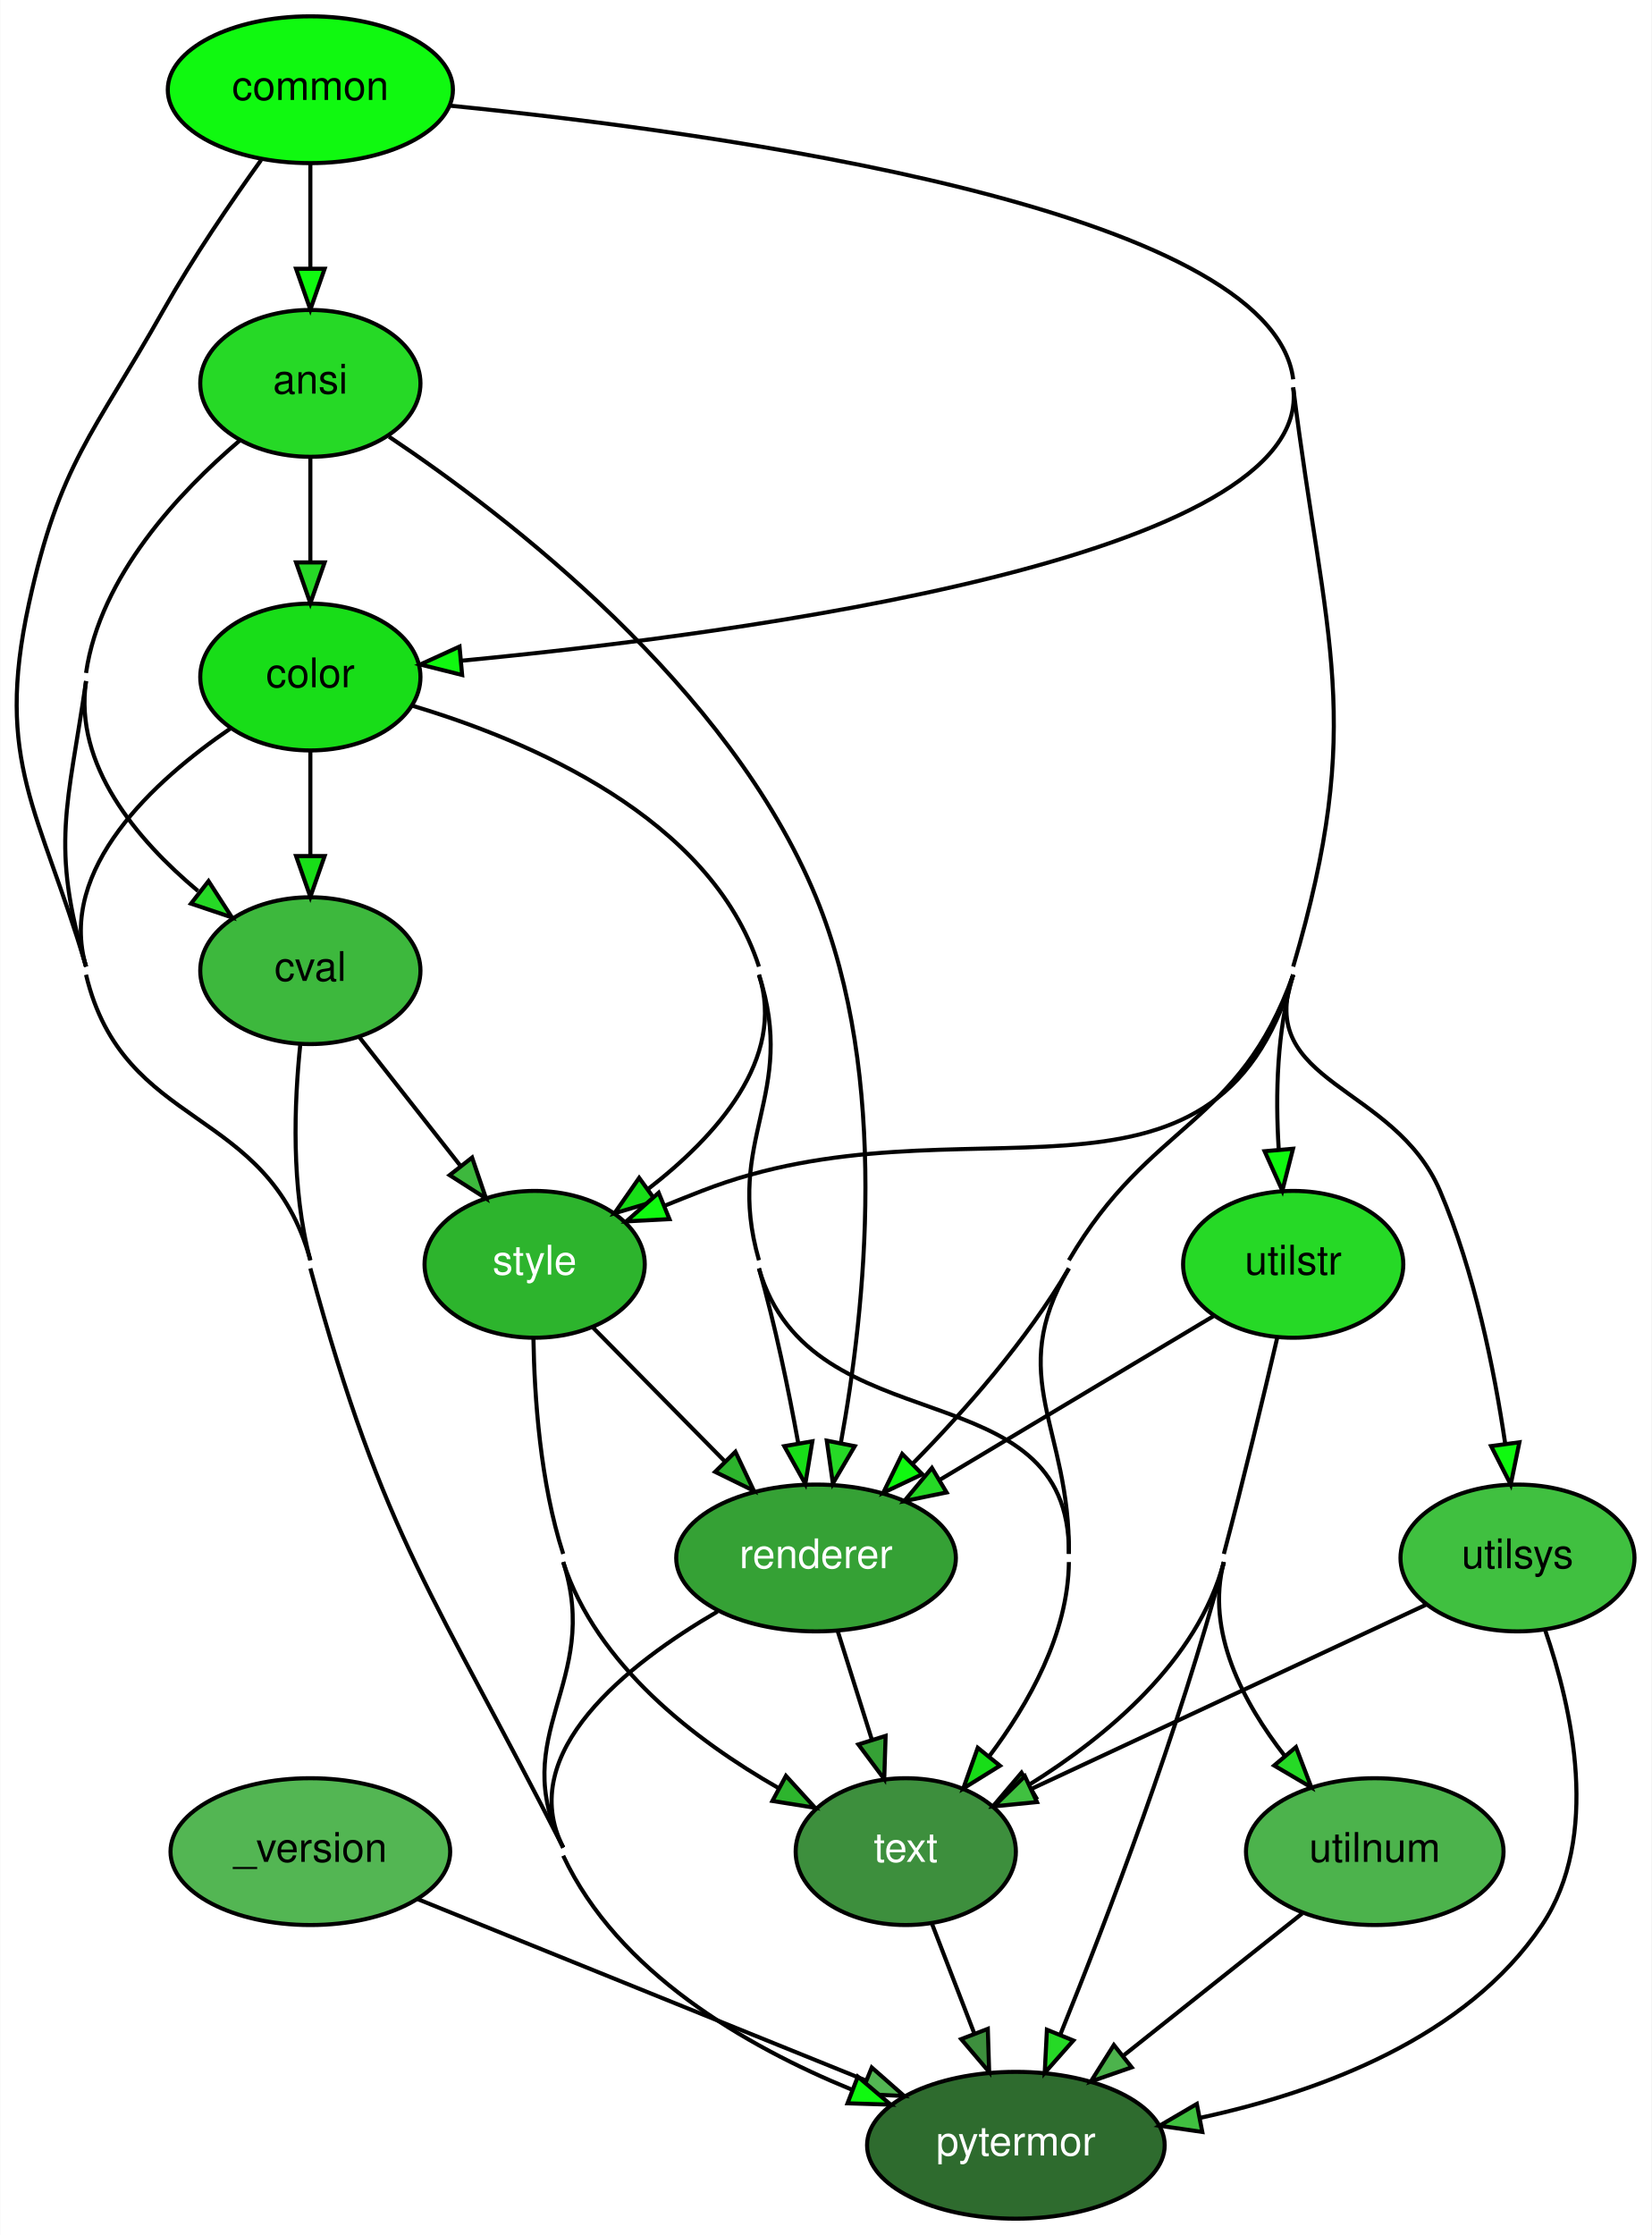
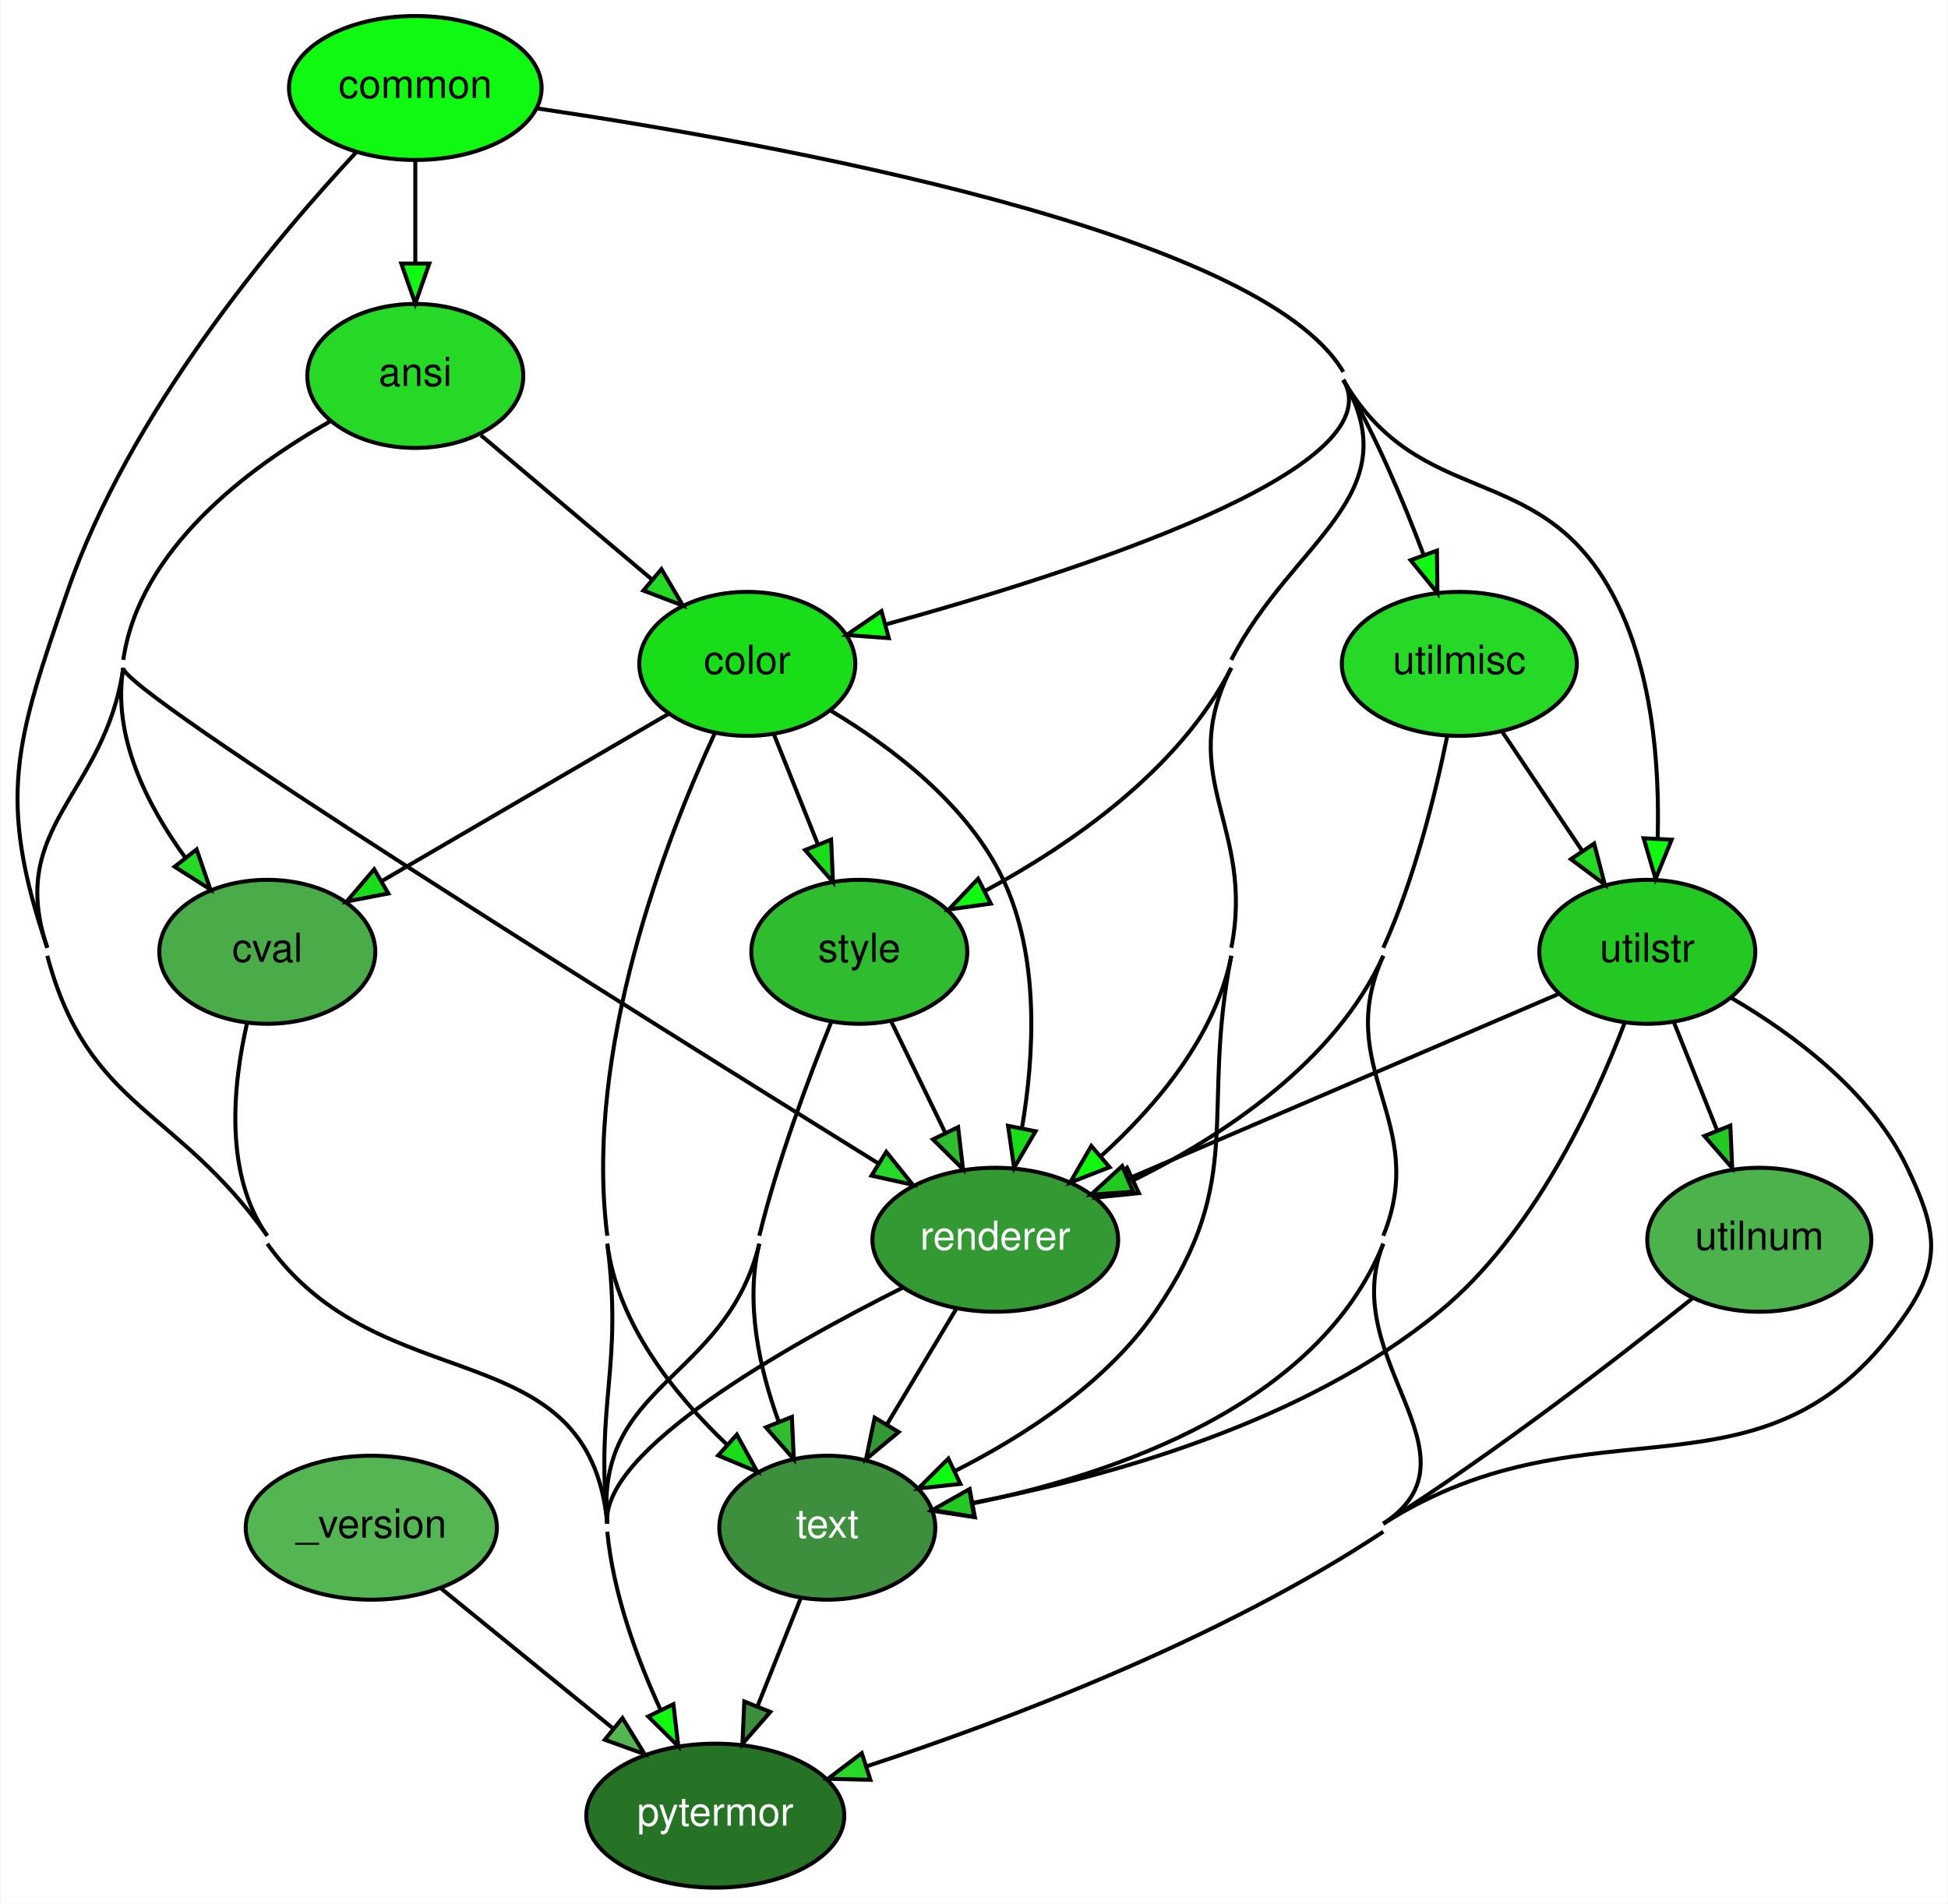
- <svg xmlns="http://www.w3.org/2000/svg" width="405pt" height="548pt" viewBox="0.00 0.00 404.88 548.00">
-   <g id="graph0" class="graph" transform="scale(1 1) rotate(0) translate(4 544)">
+ <svg xmlns="http://www.w3.org/2000/svg" width="487pt" height="476pt" viewBox="0.00 0.00 486.77 476.00">
+   <g id="graph0" class="graph" transform="scale(1 1) rotate(0) translate(4 472)">
    <style>.edge&gt;path:hover{stroke-width:8}</style>
-     <polygon fill="white" stroke="transparent" points="-4,4 -4,-544 400.88,-544 400.88,4 -4,4" />
+     <polygon fill="white" stroke="transparent" points="-4,4 -4,-472 482.77,-472 482.77,4 -4,4" />
    <g id="node1" class="node">
      <style>.edge&gt;path:hover{stroke-width:8}</style>
-       <ellipse fill="#2e6b2e" stroke="black" cx="245.04" cy="-18" rx="36.49" ry="18" />
-       <text text-anchor="middle" x="245.04" y="-15.5" font-family="Helvetica,sans-Serif" font-size="10.00" fill="#ffffff">pytermor</text>
+       <ellipse fill="#267326" stroke="black" cx="174.71" cy="-18" rx="32.25" ry="18" />
+       <text text-anchor="middle" x="174.71" y="-15.5" font-family="Helvetica,sans-Serif" font-size="10.00" fill="#ffffff">pytermor</text>
    </g>
    <g id="node2" class="node">
      <style>.edge&gt;path:hover{stroke-width:8}</style>
-       <ellipse fill="#53b653" stroke="black" cx="72.04" cy="-90" rx="34.29" ry="18" />
-       <text text-anchor="middle" x="72.04" y="-87.5" font-family="Helvetica,sans-Serif" font-size="10.00" fill="#000000">_version</text>
+       <ellipse fill="#53b653" stroke="black" cx="88.71" cy="-90" rx="31.4" ry="18" />
+       <text text-anchor="middle" x="88.71" y="-87.5" font-family="Helvetica,sans-Serif" font-size="10.00" fill="#000000">_version</text>
    </g>
    <g id="edge1" class="edge">
      <style>.edge&gt;path:hover{stroke-width:8}</style>
-       <path fill="none" stroke="black" d="M98.31,-78.37C127.65,-66.5 175.33,-47.2 208.34,-33.85" />
-       <polygon fill="#53b653" stroke="black" points="209.7,-37.07 217.65,-30.08 207.07,-30.59 209.7,-37.07" />
+       <path fill="none" stroke="black" d="M106.12,-74.83C118.51,-64.75 135.36,-51.03 149.26,-39.72" />
+       <polygon fill="#53b653" stroke="black" points="151.5,-42.41 157.04,-33.38 147.08,-36.98 151.5,-42.41" />
    </g>
    <g id="node3" class="node">
      <style>.edge&gt;path:hover{stroke-width:8}</style>
-       <ellipse fill="#26d926" stroke="black" cx="72.04" cy="-450" rx="27" ry="18" />
-       <text text-anchor="middle" x="72.04" y="-447.5" font-family="Helvetica,sans-Serif" font-size="10.00" fill="#000000">ansi</text>
+       <ellipse fill="#26d926" stroke="black" cx="99.71" cy="-378" rx="27" ry="18" />
+       <text text-anchor="middle" x="99.71" y="-375.5" font-family="Helvetica,sans-Serif" font-size="10.00" fill="#000000">ansi</text>
    </g>
    <g id="edge2" class="edge">
      <style>.edge&gt;path:hover{stroke-width:8}</style>
-       <path fill="none" stroke="black" d="M54.71,-435.98C39.91,-423.37 20.47,-402.71 17.04,-379" />
-       <path fill="none" stroke="black" d="M17.04,-377C12.58,-346.21 8.23,-336.84 17.04,-307" />
+       <path fill="none" stroke="black" d="M78.3,-366.58C58.22,-355.2 30.71,-334.81 26.71,-307" />
+       <path fill="none" stroke="black" d="M26.71,-305C22.13,-273.09 -2.61,-265.54 7.71,-235" />
    </g>
    <g id="node4" class="node">
      <style>.edge&gt;path:hover{stroke-width:8}</style>
-       <ellipse fill="#18dd18" stroke="black" cx="72.04" cy="-378" rx="27" ry="18" />
-       <text text-anchor="middle" x="72.04" y="-375.5" font-family="Helvetica,sans-Serif" font-size="10.00" fill="#000000">color</text>
+       <ellipse fill="#18dd18" stroke="black" cx="182.71" cy="-306" rx="27" ry="18" />
+       <text text-anchor="middle" x="182.71" y="-303.5" font-family="Helvetica,sans-Serif" font-size="10.00" fill="#000000">color</text>
    </g>
    <g id="edge3" class="edge">
      <style>.edge&gt;path:hover{stroke-width:8}</style>
-       <path fill="none" stroke="black" d="M72.04,-431.7C72.04,-423.98 72.04,-414.71 72.04,-406.11" />
-       <polygon fill="#26d926" stroke="black" points="75.54,-406.1 72.04,-396.1 68.54,-406.1 75.54,-406.1" />
+       <path fill="none" stroke="black" d="M116.11,-363.17C128.36,-352.85 145.27,-338.58 158.98,-327.01" />
+       <polygon fill="#26d926" stroke="black" points="161.25,-329.69 166.63,-320.56 156.73,-324.33 161.25,-329.69" />
    </g>
    <g id="node6" class="node">
      <style>.edge&gt;path:hover{stroke-width:8}</style>
-       <ellipse fill="#3db83d" stroke="black" cx="72.04" cy="-306" rx="27" ry="18" />
-       <text text-anchor="middle" x="72.04" y="-303.5" font-family="Helvetica,sans-Serif" font-size="10.00" fill="#000000">cval</text>
+       <ellipse fill="#49ac49" stroke="black" cx="62.71" cy="-234" rx="27" ry="18" />
+       <text text-anchor="middle" x="62.71" y="-231.5" font-family="Helvetica,sans-Serif" font-size="10.00" fill="#000000">cval</text>
    </g>
    <g id="edge4" class="edge">
      <style>.edge&gt;path:hover{stroke-width:8}</style>
-       <path fill="none" stroke="black" d="M17.04,-377C14.06,-356.48 29.31,-338.24 44.5,-325.53" />
-       <polygon fill="#26d926" stroke="black" points="47.07,-327.96 52.81,-319.06 42.77,-322.44 47.07,-327.96" />
+       <path fill="none" stroke="black" d="M26.71,-305C23.89,-287.97 32.62,-270.7 42.19,-257.58" />
+       <polygon fill="#26d926" stroke="black" points="45.04,-259.61 48.48,-249.59 39.54,-255.28 45.04,-259.61" />
    </g>
    <g id="node7" class="node">
      <style>.edge&gt;path:hover{stroke-width:8}</style>
-       <ellipse fill="#35a135" stroke="black" cx="196.04" cy="-162" rx="34.29" ry="18" />
-       <text text-anchor="middle" x="196.04" y="-159.5" font-family="Helvetica,sans-Serif" font-size="10.00" fill="#ffffff">renderer</text>
+       <ellipse fill="#339933" stroke="black" cx="244.71" cy="-162" rx="30.72" ry="18" />
+       <text text-anchor="middle" x="244.71" y="-159.5" font-family="Helvetica,sans-Serif" font-size="10.00" fill="#ffffff">renderer</text>
    </g>
    <g id="edge5" class="edge">
      <style>.edge&gt;path:hover{stroke-width:8}</style>
-       <path fill="none" stroke="black" d="M91.34,-436.92C120.52,-417.37 174.73,-375.72 196.04,-324 214.19,-279.92 208.16,-223.12 202.1,-190.11" />
-       <polygon fill="#26d926" stroke="black" points="205.53,-189.41 200.17,-180.27 198.67,-190.76 205.53,-189.41" />
+       <path fill="none" stroke="black" d="M26.71,-305C25.8,-299.5 155.88,-218.08 215.5,-181.07" />
+       <polygon fill="#26d926" stroke="black" points="217.45,-183.98 224.1,-175.74 213.76,-178.03 217.45,-183.98" />
    </g>
    <g id="edge6" class="edge">
      <style>.edge&gt;path:hover{stroke-width:8}</style>
-       <path fill="none" stroke="black" d="M52.37,-365.33C33.86,-352.67 9.95,-331.01 17.04,-307" />
+       <path fill="none" stroke="black" d="M174.56,-288.62C162.46,-262.42 141.79,-209.34 147.71,-163" />
+       <path fill="none" stroke="black" d="M147.71,-161C151.66,-130.14 144.81,-121.98 147.71,-91" />
    </g>
    <g id="edge7" class="edge">
      <style>.edge&gt;path:hover{stroke-width:8}</style>
-       <path fill="none" stroke="black" d="M72.04,-359.7C72.04,-351.98 72.04,-342.71 72.04,-334.11" />
-       <polygon fill="#18dd18" stroke="black" points="75.54,-334.1 72.04,-324.1 68.54,-334.1 75.54,-334.1" />
+       <path fill="none" stroke="black" d="M162.9,-293.44C143.44,-282.09 113.56,-264.66 91.49,-251.78" />
+       <polygon fill="#18dd18" stroke="black" points="92.96,-248.59 82.56,-246.58 89.43,-254.64 92.96,-248.59" />
    </g>
    <g id="edge8" class="edge">
      <style>.edge&gt;path:hover{stroke-width:8}</style>
-       <path fill="none" stroke="black" d="M182.04,-305C191.62,-275.4 173.46,-264.91 182.04,-235" />
-       <path fill="none" stroke="black" d="M182.04,-233C186.01,-219.13 189.27,-203.4 191.63,-190.37" />
-       <polygon fill="#18dd18" stroke="black" points="195.14,-190.61 193.41,-180.16 188.25,-189.41 195.14,-190.61" />
+       <path fill="none" stroke="black" d="M203.67,-294.24C218.73,-285.22 237.87,-270.8 246.71,-252 255.79,-232.71 254.5,-208.37 251.39,-190.02" />
+       <polygon fill="#18dd18" stroke="black" points="254.78,-189.13 249.41,-179.99 247.91,-190.48 254.78,-189.13" />
    </g>
    <g id="node8" class="node">
      <style>.edge&gt;path:hover{stroke-width:8}</style>
-       <ellipse fill="#2db42d" stroke="black" cx="127.04" cy="-234" rx="27" ry="18" />
-       <text text-anchor="middle" x="127.04" y="-231.5" font-family="Helvetica,sans-Serif" font-size="10.00" fill="#ffffff">style</text>
+       <ellipse fill="#2fbc2f" stroke="black" cx="210.71" cy="-234" rx="27" ry="18" />
+       <text text-anchor="middle" x="210.71" y="-231.5" font-family="Helvetica,sans-Serif" font-size="10.00" fill="#000000">style</text>
    </g>
    <g id="edge9" class="edge">
      <style>.edge&gt;path:hover{stroke-width:8}</style>
-       <path fill="none" stroke="black" d="M96.92,-371C125.56,-362.47 170.18,-343.61 182.04,-307" />
-       <path fill="none" stroke="black" d="M182.04,-305C188.71,-284.4 171.61,-265.39 154.76,-252.39" />
-       <polygon fill="#18dd18" stroke="black" points="156.77,-249.53 146.61,-246.51 152.67,-255.2 156.77,-249.53" />
+       <path fill="none" stroke="black" d="M189.35,-288.41C192.63,-280.22 196.66,-270.14 200.33,-260.95" />
+       <polygon fill="#18dd18" stroke="black" points="203.66,-262.05 204.13,-251.47 197.16,-259.45 203.66,-262.05" />
    </g>
    <g id="node9" class="node">
      <style>.edge&gt;path:hover{stroke-width:8}</style>
-       <ellipse fill="#3d8f3d" stroke="black" cx="218.04" cy="-90" rx="27" ry="18" />
-       <text text-anchor="middle" x="218.04" y="-87.5" font-family="Helvetica,sans-Serif" font-size="10.00" fill="#ffffff">text</text>
+       <ellipse fill="#3d8f3d" stroke="black" cx="202.71" cy="-90" rx="27" ry="18" />
+       <text text-anchor="middle" x="202.71" y="-87.5" font-family="Helvetica,sans-Serif" font-size="10.00" fill="#ffffff">text</text>
    </g>
    <g id="edge10" class="edge">
      <style>.edge&gt;path:hover{stroke-width:8}</style>
-       <path fill="none" stroke="black" d="M182.04,-233C194.69,-188.86 258.53,-208.92 258.04,-163" />
-       <path fill="none" stroke="black" d="M258.04,-161C257.85,-143.43 248.23,-126.27 238.47,-113.33" />
-       <polygon fill="#18dd18" stroke="black" points="241.14,-111.06 232.14,-105.48 235.69,-115.46 241.14,-111.06" />
+       <path fill="none" stroke="black" d="M147.71,-161C150.25,-141.14 164.31,-123.45 177.58,-110.82" />
+       <polygon fill="#18dd18" stroke="black" points="180.09,-113.27 185.2,-103.99 175.42,-108.06 180.09,-113.27" />
    </g>
    <g id="node5" class="node">
      <style>.edge&gt;path:hover{stroke-width:8}</style>
-       <ellipse fill="#10f910" stroke="black" cx="72.04" cy="-522" rx="34.96" ry="18" />
-       <text text-anchor="middle" x="72.04" y="-519.5" font-family="Helvetica,sans-Serif" font-size="10.00" fill="#000000">common</text>
+       <ellipse fill="#10f910" stroke="black" cx="99.71" cy="-450" rx="31.58" ry="18" />
+       <text text-anchor="middle" x="99.71" y="-447.5" font-family="Helvetica,sans-Serif" font-size="10.00" fill="#000000">common</text>
    </g>
    <g id="edge11" class="edge">
      <style>.edge&gt;path:hover{stroke-width:8}</style>
-       <path fill="none" stroke="black" d="M59.95,-504.74C52.59,-494.48 43.24,-480.79 36.04,-468 18.75,-437.33 10.54,-430.39 3.04,-396 -5.5,-356.88 5.7,-345.41 17.04,-307" />
-       <path fill="none" stroke="black" d="M17.04,-305C26.23,-266.52 61.67,-273.18 72.04,-235" />
-       <path fill="none" stroke="black" d="M72.04,-233C90.07,-166.54 102.85,-152.4 134.04,-91" />
-       <path fill="none" stroke="black" d="M134.04,-89C147.4,-60.46 178.73,-42.32 204.71,-31.68" />
-       <polygon fill="#10f910" stroke="black" points="206.28,-34.83 214.35,-27.96 203.76,-28.29 206.28,-34.83" />
+       <path fill="none" stroke="black" d="M85.02,-434.02C64.53,-412.03 28.14,-368.74 12.71,-324 -0.2,-286.55 -4.98,-272.53 7.71,-235" />
+       <path fill="none" stroke="black" d="M7.71,-233C17.91,-194.77 39.84,-195.28 62.71,-163" />
+       <path fill="none" stroke="black" d="M62.71,-161C91.01,-121.07 143.15,-139.73 147.71,-91" />
+       <path fill="none" stroke="black" d="M147.71,-89C149.16,-73.6 155.07,-57.43 161,-44.51" />
+       <polygon fill="#10f910" stroke="black" points="164.23,-45.86 165.46,-35.34 157.94,-42.8 164.23,-45.86" />
    </g>
    <g id="edge12" class="edge">
      <style>.edge&gt;path:hover{stroke-width:8}</style>
-       <path fill="none" stroke="black" d="M72.04,-503.7C72.04,-495.98 72.04,-486.71 72.04,-478.11" />
-       <polygon fill="#10f910" stroke="black" points="75.54,-478.1 72.04,-468.1 68.54,-478.1 75.54,-478.1" />
+       <path fill="none" stroke="black" d="M99.71,-431.7C99.71,-423.98 99.71,-414.71 99.71,-406.11" />
+       <polygon fill="#10f910" stroke="black" points="103.21,-406.1 99.71,-396.1 96.21,-406.1 103.21,-406.1" />
    </g>
    <g id="edge13" class="edge">
      <style>.edge&gt;path:hover{stroke-width:8}</style>
-       <path fill="none" stroke="black" d="M106.17,-518.1C171.4,-511.61 307.79,-493.05 313.04,-451" />
-       <path fill="none" stroke="black" d="M313.04,-449C318.26,-407.16 177.8,-388.57 108.98,-381.99" />
-       <polygon fill="#10f910" stroke="black" points="109.26,-378.5 98.98,-381.07 108.62,-385.47 109.26,-378.5" />
+       <path fill="none" stroke="black" d="M130.32,-444.87C188.51,-436.27 311.12,-414.23 331.71,-379" />
+       <path fill="none" stroke="black" d="M331.71,-377C344.74,-354.71 265.19,-329.02 217.23,-315.83" />
+       <polygon fill="#10f910" stroke="black" points="218.08,-312.44 207.52,-313.21 216.26,-319.19 218.08,-312.44" />
    </g>
    <g id="edge14" class="edge">
      <style>.edge&gt;path:hover{stroke-width:8}</style>
-       <path fill="none" stroke="black" d="M313.04,-449C320.85,-386.37 330.88,-367.53 313.04,-307" />
-       <path fill="none" stroke="black" d="M313.04,-305C299.76,-267.73 278.02,-269.15 258.04,-235" />
-       <path fill="none" stroke="black" d="M258.04,-233C247.69,-215.31 232.47,-198.05 219.7,-185.09" />
-       <polygon fill="#10f910" stroke="black" points="222.09,-182.53 212.52,-177.99 217.17,-187.51 222.09,-182.53" />
+       <path fill="none" stroke="black" d="M303.71,-305C289.57,-277.29 309.73,-265.52 303.71,-235" />
+       <path fill="none" stroke="black" d="M303.71,-233C299.79,-213.06 285.06,-195.57 271.3,-183.06" />
+       <polygon fill="#10f910" stroke="black" points="273.27,-180.14 263.4,-176.29 268.72,-185.45 273.27,-180.14" />
    </g>
    <g id="edge15" class="edge">
      <style>.edge&gt;path:hover{stroke-width:8}</style>
-       <path fill="none" stroke="black" d="M313.04,-305C293.63,-239.19 231.96,-276.92 168.04,-252 165.11,-250.86 162.09,-249.65 159.06,-248.43" />
-       <polygon fill="#10f910" stroke="black" points="160.1,-245.08 149.52,-244.53 157.45,-251.55 160.1,-245.08" />
+       <path fill="none" stroke="black" d="M331.71,-377C348.62,-348.07 318.95,-336.84 303.71,-307" />
+       <path fill="none" stroke="black" d="M303.71,-305C290.74,-279.6 263.81,-260.93 242.26,-249.29" />
+       <polygon fill="#10f910" stroke="black" points="243.59,-246.05 233.1,-244.59 240.4,-252.27 243.59,-246.05" />
    </g>
    <g id="edge16" class="edge">
      <style>.edge&gt;path:hover{stroke-width:8}</style>
-       <path fill="none" stroke="black" d="M258.04,-233C242.32,-206.15 258.37,-194.11 258.04,-163" />
+       <path fill="none" stroke="black" d="M303.71,-233C295.9,-193.32 307.67,-177.3 284.71,-144 272.46,-126.22 252.09,-113.01 234.72,-104.23" />
+       <polygon fill="#10f910" stroke="black" points="235.98,-100.95 225.45,-99.8 232.97,-107.27 235.98,-100.95" />
+     </g>
+     <g id="node10" class="node">
+       <style>.edge&gt;path:hover{stroke-width:8}</style>
+       <ellipse fill="#26d926" stroke="black" cx="360.71" cy="-306" rx="29.37" ry="18" />
+       <text text-anchor="middle" x="360.71" y="-303.5" font-family="Helvetica,sans-Serif" font-size="10.00" fill="#000000">utilmisc</text>
+     </g>
+     <g id="edge17" class="edge">
+       <style>.edge&gt;path:hover{stroke-width:8}</style>
+       <path fill="none" stroke="black" d="M331.71,-377C339.75,-363.24 346.68,-346.83 351.74,-333.36" />
+       <polygon fill="#10f910" stroke="black" points="355.12,-334.32 355.24,-323.72 348.54,-331.93 355.12,-334.32" />
+     </g>
+     <g id="node12" class="node">
+       <style>.edge&gt;path:hover{stroke-width:8}</style>
+       <ellipse fill="#23c823" stroke="black" cx="407.71" cy="-234" rx="27" ry="18" />
+       <text text-anchor="middle" x="407.71" y="-231.5" font-family="Helvetica,sans-Serif" font-size="10.00" fill="#000000">utilstr</text>
+     </g>
+     <g id="edge18" class="edge">
+       <style>.edge&gt;path:hover{stroke-width:8}</style>
+       <path fill="none" stroke="black" d="M331.71,-377C350.87,-344.22 380.47,-357.3 398.71,-324 409.01,-305.21 410.82,-280.83 410.3,-262.34" />
+       <polygon fill="#10f910" stroke="black" points="413.79,-262.03 409.78,-252.22 406.8,-262.39 413.79,-262.03" />
+     </g>
+     <g id="edge19" class="edge">
+       <style>.edge&gt;path:hover{stroke-width:8}</style>
+       <path fill="none" stroke="black" d="M57.63,-216.09C54.12,-200.79 51.82,-178.37 62.71,-163" />
+     </g>
+     <g id="edge20" class="edge">
+       <style>.edge&gt;path:hover{stroke-width:8}</style>
+       <path fill="none" stroke="black" d="M221.72,-150.1C192.5,-135.46 146.01,-109.2 147.71,-91" />
+     </g>
+     <g id="edge21" class="edge">
+       <style>.edge&gt;path:hover{stroke-width:8}</style>
+       <path fill="none" stroke="black" d="M234.97,-144.76C229.83,-136.19 223.41,-125.49 217.66,-115.9" />
+       <polygon fill="#339933" stroke="black" points="220.55,-113.92 212.4,-107.15 214.55,-117.52 220.55,-113.92" />
+     </g>
+     <g id="edge22" class="edge">
+       <style>.edge&gt;path:hover{stroke-width:8}</style>
+       <path fill="none" stroke="black" d="M203.65,-216.33C198,-202.33 190.28,-181.68 185.71,-163" />
+       <path fill="none" stroke="black" d="M185.71,-161C177.32,-126.61 144.41,-126.25 147.71,-91" />
+     </g>
+     <g id="edge23" class="edge">
+       <style>.edge&gt;path:hover{stroke-width:8}</style>
+       <path fill="none" stroke="black" d="M218.6,-216.76C222.62,-208.49 227.6,-198.23 232.13,-188.9" />
+       <polygon fill="#2fbc2f" stroke="black" points="235.41,-190.16 236.64,-179.63 229.12,-187.1 235.41,-190.16" />
+     </g>
+     <g id="edge24" class="edge">
+       <style>.edge&gt;path:hover{stroke-width:8}</style>
+       <path fill="none" stroke="black" d="M185.71,-161C182.12,-146.28 185.73,-129.82 190.54,-116.56" />
+       <polygon fill="#2fbc2f" stroke="black" points="193.85,-117.71 194.34,-107.13 187.36,-115.09 193.85,-117.71" />
+     </g>
+     <g id="edge25" class="edge">
+       <style>.edge&gt;path:hover{stroke-width:8}</style>
+       <path fill="none" stroke="black" d="M196.08,-72.41C192.85,-64.34 188.89,-54.43 185.26,-45.35" />
+       <polygon fill="#3d8f3d" stroke="black" points="188.46,-43.94 181.5,-35.96 181.96,-46.54 188.46,-43.94" />
+     </g>
+     <g id="edge26" class="edge">
+       <style>.edge&gt;path:hover{stroke-width:8}</style>
+       <path fill="none" stroke="black" d="M341.71,-161C330.06,-132.15 367.67,-108.15 341.71,-91" />
+       <path fill="none" stroke="black" d="M341.71,-89C300.89,-62.03 247.98,-41.98 212.77,-30.41" />
+       <polygon fill="#26d926" stroke="black" points="213.48,-26.96 202.89,-27.23 211.33,-33.62 213.48,-26.96" />
+     </g>
+     <g id="edge27" class="edge">
+       <style>.edge&gt;path:hover{stroke-width:8}</style>
+       <path fill="none" stroke="black" d="M357.71,-288.07C354.76,-273.56 349.56,-252.32 341.71,-235" />
+       <path fill="none" stroke="black" d="M341.71,-233C329.74,-206.56 301.93,-188.13 279.15,-176.84" />
+       <polygon fill="#26d926" stroke="black" points="280.61,-173.66 270.07,-172.58 277.64,-180 280.61,-173.66" />
+     </g>
+     <g id="edge28" class="edge">
+       <style>.edge&gt;path:hover{stroke-width:8}</style>
+       <path fill="none" stroke="black" d="M341.71,-233C328.88,-204.66 353.37,-191.85 341.71,-163" />
+       <path fill="none" stroke="black" d="M341.71,-161C325.41,-120.64 274.58,-103.36 239.14,-96.09" />
+       <polygon fill="#26d926" stroke="black" points="239.61,-92.62 229.14,-94.22 238.32,-99.5 239.61,-92.62" />
+     </g>
+     <g id="edge29" class="edge">
+       <style>.edge&gt;path:hover{stroke-width:8}</style>
+       <path fill="none" stroke="black" d="M371.38,-289.12C377.27,-280.34 384.71,-269.26 391.32,-259.42" />
+       <polygon fill="#26d926" stroke="black" points="394.42,-261.07 397.09,-250.82 388.61,-257.17 394.42,-261.07" />
    </g>
    <g id="node11" class="node">
      <style>.edge&gt;path:hover{stroke-width:8}</style>
-       <ellipse fill="#26d926" stroke="black" cx="313.04" cy="-234" rx="27" ry="18" />
-       <text text-anchor="middle" x="313.04" y="-231.5" font-family="Helvetica,sans-Serif" font-size="10.00" fill="#000000">utilstr</text>
-     </g>
-     <g id="edge17" class="edge">
-       <style>.edge&gt;path:hover{stroke-width:8}</style>
-       <path fill="none" stroke="black" d="M313.04,-305C309.01,-291.34 308.67,-275.52 309.48,-262.38" />
-       <polygon fill="#10f910" stroke="black" points="313,-262.34 310.38,-252.07 306.03,-261.73 313,-262.34" />
-     </g>
-     <g id="node12" class="node">
-       <style>.edge&gt;path:hover{stroke-width:8}</style>
-       <ellipse fill="#40c040" stroke="black" cx="368.04" cy="-162" rx="28.69" ry="18" />
-       <text text-anchor="middle" x="368.04" y="-159.5" font-family="Helvetica,sans-Serif" font-size="10.00" fill="#000000">utilsys</text>
-     </g>
-     <g id="edge18" class="edge">
-       <style>.edge&gt;path:hover{stroke-width:8}</style>
-       <path fill="none" stroke="black" d="M313.04,-305C303.48,-278.17 337.85,-278.19 349.04,-252 357.5,-232.17 362.34,-208.2 365.01,-190.13" />
-       <polygon fill="#10f910" stroke="black" points="368.51,-190.37 366.38,-179.99 361.57,-189.43 368.51,-190.37" />
-     </g>
-     <g id="edge19" class="edge">
-       <style>.edge&gt;path:hover{stroke-width:8}</style>
-       <path fill="none" stroke="black" d="M69.58,-287.98C68.08,-273.6 67.26,-252.59 72.04,-235" />
-     </g>
-     <g id="edge20" class="edge">
-       <style>.edge&gt;path:hover{stroke-width:8}</style>
-       <path fill="none" stroke="black" d="M83.97,-289.81C91.25,-280.55 100.7,-268.52 108.89,-258.09" />
-       <polygon fill="#3db83d" stroke="black" points="111.7,-260.18 115.12,-250.16 106.19,-255.86 111.7,-260.18" />
-     </g>
-     <g id="edge21" class="edge">
-       <style>.edge&gt;path:hover{stroke-width:8}</style>
-       <path fill="none" stroke="black" d="M171.87,-148.86C149.77,-135.98 122.2,-114.3 134.04,-91" />
-     </g>
-     <g id="edge22" class="edge">
-       <style>.edge&gt;path:hover{stroke-width:8}</style>
-       <path fill="none" stroke="black" d="M201.36,-144.05C203.87,-136.06 206.93,-126.33 209.74,-117.4" />
-       <polygon fill="#35a135" stroke="black" points="213.1,-118.38 212.76,-107.79 206.42,-116.28 213.1,-118.38" />
-     </g>
-     <g id="edge23" class="edge">
-       <style>.edge&gt;path:hover{stroke-width:8}</style>
-       <path fill="none" stroke="black" d="M126.74,-215.9C126.97,-201.47 128.4,-180.43 134.04,-163" />
-       <path fill="none" stroke="black" d="M134.04,-161C143.6,-131.4 119.95,-118.74 134.04,-91" />
-     </g>
-     <g id="edge24" class="edge">
-       <style>.edge&gt;path:hover{stroke-width:8}</style>
-       <path fill="none" stroke="black" d="M141.33,-218.5C150.7,-209 163.13,-196.38 173.77,-185.58" />
-       <polygon fill="#2db42d" stroke="black" points="176.27,-188.04 180.8,-178.46 171.29,-183.12 176.27,-188.04" />
-     </g>
-     <g id="edge25" class="edge">
-       <style>.edge&gt;path:hover{stroke-width:8}</style>
-       <path fill="none" stroke="black" d="M134.04,-161C142.18,-135.78 166.43,-117.25 186.79,-105.61" />
-       <polygon fill="#2db42d" stroke="black" points="188.66,-108.58 195.8,-100.75 185.34,-102.42 188.66,-108.58" />
-     </g>
-     <g id="edge26" class="edge">
-       <style>.edge&gt;path:hover{stroke-width:8}</style>
-       <path fill="none" stroke="black" d="M224.43,-72.41C227.55,-64.34 231.37,-54.43 234.87,-45.35" />
-       <polygon fill="#3d8f3d" stroke="black" points="238.16,-46.55 238.49,-35.96 231.63,-44.03 238.16,-46.55" />
-     </g>
-     <g id="node10" class="node">
-       <style>.edge&gt;path:hover{stroke-width:8}</style>
-       <ellipse fill="#4cb34c" stroke="black" cx="333.04" cy="-90" rx="31.58" ry="18" />
-       <text text-anchor="middle" x="333.04" y="-87.5" font-family="Helvetica,sans-Serif" font-size="10.00" fill="#000000">utilnum</text>
-     </g>
-     <g id="edge27" class="edge">
-       <style>.edge&gt;path:hover{stroke-width:8}</style>
-       <path fill="none" stroke="black" d="M315.23,-74.83C302.63,-64.82 285.54,-51.22 271.37,-39.95" />
-       <polygon fill="#4cb34c" stroke="black" points="273.43,-37.11 263.42,-33.63 269.07,-42.59 273.43,-37.11" />
-     </g>
-     <g id="edge28" class="edge">
-       <style>.edge&gt;path:hover{stroke-width:8}</style>
-       <path fill="none" stroke="black" d="M296.04,-161C285.06,-119.74 267.39,-73.46 255.99,-45.28" />
-       <polygon fill="#26d926" stroke="black" points="259.13,-43.69 252.11,-35.75 252.65,-46.33 259.13,-43.69" />
-     </g>
-     <g id="edge29" class="edge">
-       <style>.edge&gt;path:hover{stroke-width:8}</style>
-       <path fill="none" stroke="black" d="M293.45,-221.28C275.12,-210.32 247.47,-193.77 226.3,-181.11" />
-       <polygon fill="#26d926" stroke="black" points="228.05,-178.07 217.67,-175.94 224.45,-184.08 228.05,-178.07" />
+       <ellipse fill="#4cb34c" stroke="black" cx="435.71" cy="-162" rx="28.01" ry="18" />
+       <text text-anchor="middle" x="435.71" y="-159.5" font-family="Helvetica,sans-Serif" font-size="10.00" fill="#000000">utilnum</text>
    </g>
    <g id="edge30" class="edge">
      <style>.edge&gt;path:hover{stroke-width:8}</style>
-       <path fill="none" stroke="black" d="M309.12,-215.97C305.8,-201.77 300.82,-181.01 296.04,-163" />
-       <path fill="none" stroke="black" d="M296.04,-161C289.57,-136.71 267.38,-118.26 248.31,-106.41" />
-       <polygon fill="#26d926" stroke="black" points="249.95,-103.32 239.56,-101.28 246.42,-109.36 249.95,-103.32" />
+       <path fill="none" stroke="black" d="M418.93,-147.31C400.54,-132.59 369.88,-108.89 341.71,-91" />
    </g>
    <g id="edge31" class="edge">
      <style>.edge&gt;path:hover{stroke-width:8}</style>
-       <path fill="none" stroke="black" d="M296.04,-161C291.53,-144.06 300.69,-126.62 311.03,-113.39" />
-       <polygon fill="#26d926" stroke="black" points="313.72,-115.63 317.5,-105.74 308.37,-111.11 313.72,-115.63" />
+       <path fill="none" stroke="black" d="M428.67,-222.5C444.01,-213.54 463.66,-199.07 472.71,-180 479.58,-165.55 481.66,-157.27 472.71,-144 437.61,-91.92 394.73,-124.67 341.71,-91" />
    </g>
    <g id="edge32" class="edge">
      <style>.edge&gt;path:hover{stroke-width:8}</style>
-       <path fill="none" stroke="black" d="M374.81,-144.34C381.41,-125.19 388.52,-93.61 374.04,-72 355.46,-44.29 319.53,-31.06 290.29,-24.74" />
-       <polygon fill="#40c040" stroke="black" points="290.75,-21.27 280.27,-22.79 289.41,-28.14 290.75,-21.27" />
+       <path fill="none" stroke="black" d="M385.39,-223.41C357.66,-211.5 310.09,-191.07 278.03,-177.31" />
+       <polygon fill="#23c823" stroke="black" points="279.19,-174 268.62,-173.27 276.43,-180.43 279.19,-174" />
    </g>
    <g id="edge33" class="edge">
      <style>.edge&gt;path:hover{stroke-width:8}</style>
-       <path fill="none" stroke="black" d="M345.58,-150.52C319.88,-138.53 277.64,-118.81 248.87,-105.39" />
-       <polygon fill="#40c040" stroke="black" points="250.21,-102.15 239.67,-101.1 247.25,-108.5 250.21,-102.15" />
+       <path fill="none" stroke="black" d="M402.01,-216.15C394.44,-196.22 379.22,-163.31 355.71,-144 321.91,-116.22 272.65,-102.63 239.23,-96.24" />
+       <polygon fill="#23c823" stroke="black" points="239.43,-92.72 228.97,-94.41 238.2,-99.62 239.43,-92.72" />
+     </g>
+     <g id="edge34" class="edge">
+       <style>.edge&gt;path:hover{stroke-width:8}</style>
+       <path fill="none" stroke="black" d="M414.35,-216.41C417.58,-208.34 421.54,-198.43 425.17,-189.35" />
+       <polygon fill="#23c823" stroke="black" points="428.47,-190.54 428.93,-179.96 421.97,-187.94 428.47,-190.54" />
    </g>
  </g>
</svg>
